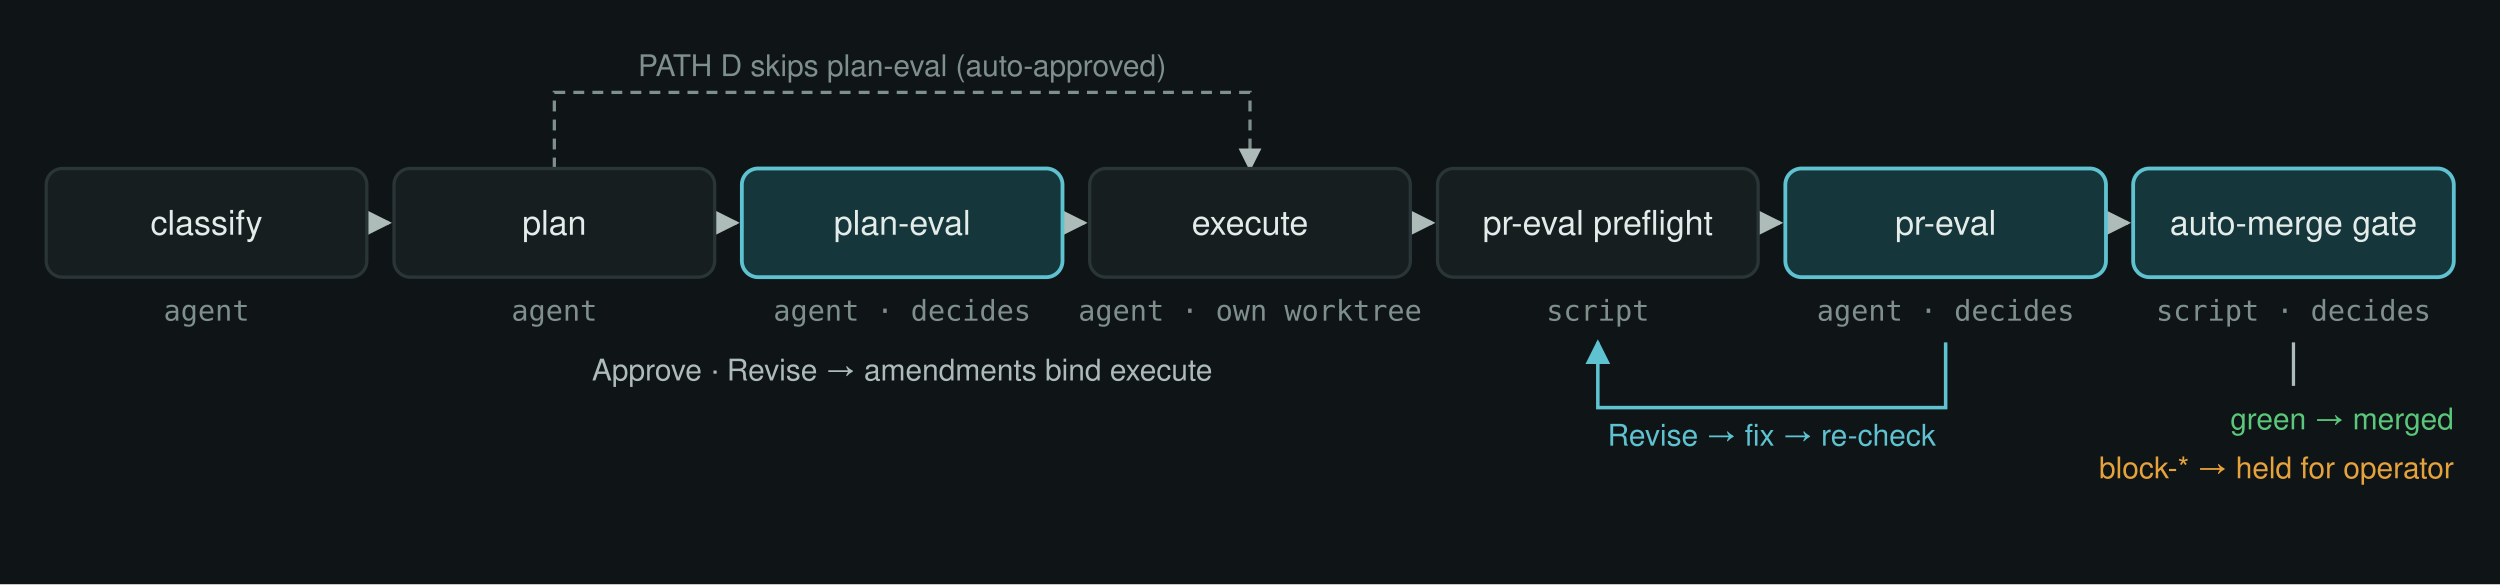
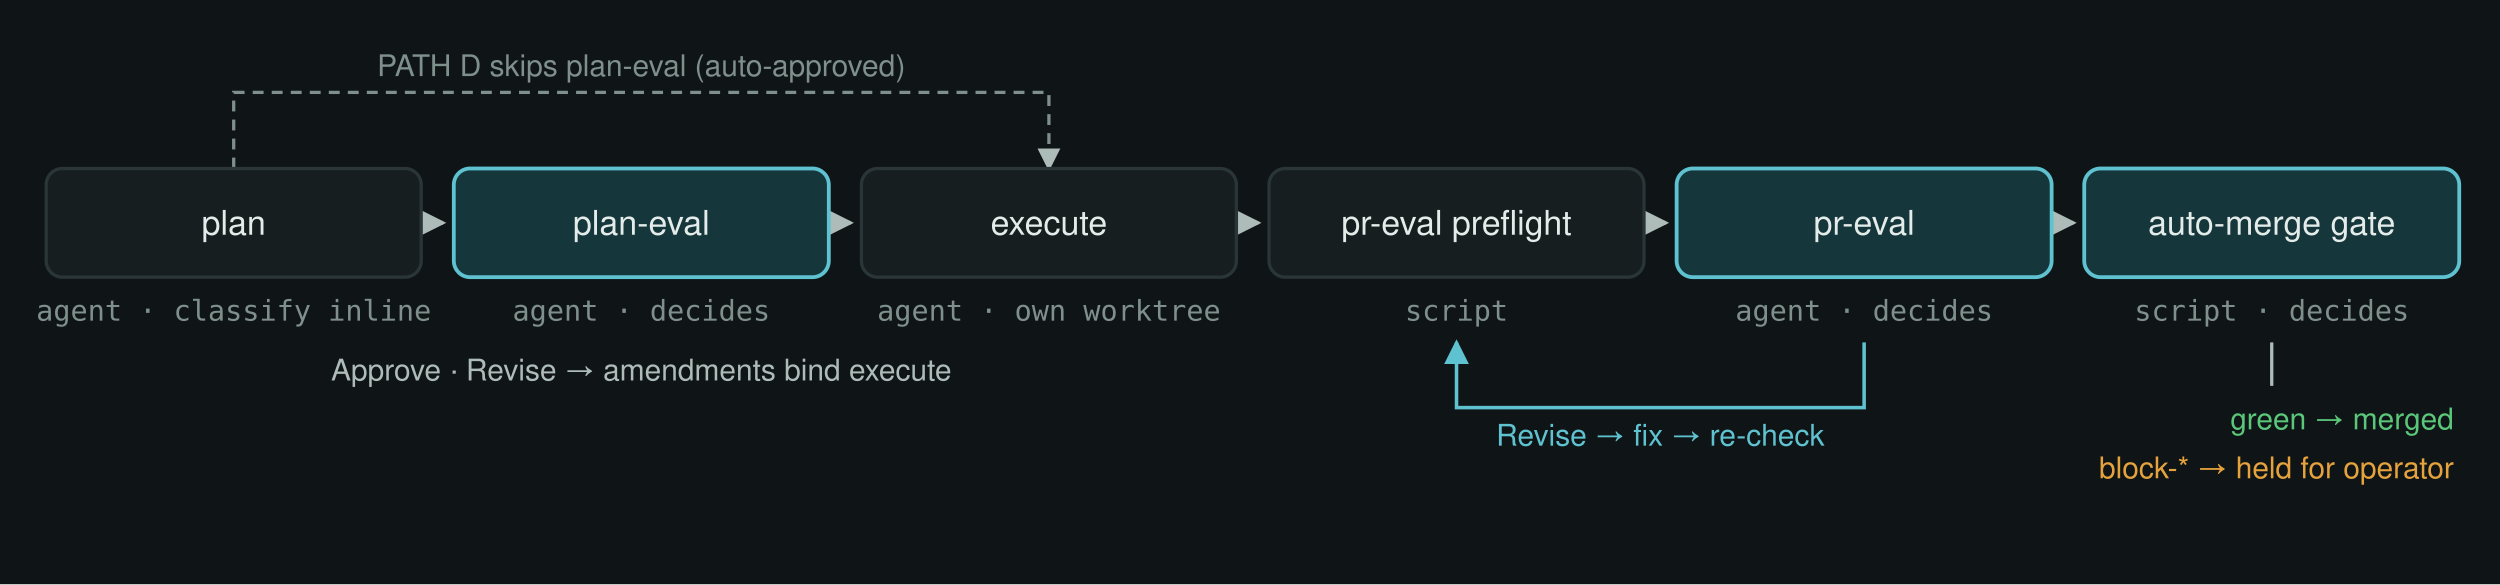
<svg xmlns="http://www.w3.org/2000/svg" viewBox="0 0 920 215" width="920" height="215" role="img" aria-label="Pipeline lifecycle rail" font-family="-apple-system, BlinkMacSystemFont, 'Segoe UI', Helvetica, Arial, sans-serif">
  <defs>
    <marker id="ah" viewBox="0 0 8 8" refX="7" refY="4" markerWidth="7" markerHeight="7" orient="auto-start-reverse">
      <path d="M0,0 L8,4 L0,8 z" fill="#AEBCB9" />
    </marker>
    <marker id="aha" viewBox="0 0 8 8" refX="7" refY="4" markerWidth="7" markerHeight="7" orient="auto-start-reverse">
      <path d="M0,0 L8,4 L0,8 z" fill="#5FC2D1" />
    </marker>
  </defs>
  <rect x="0" y="0" width="920" height="215" fill="#0F1516" />
-   <path d="M204,62 V34 H460 V62" fill="none" stroke="#7E8F8C" stroke-width="1.2" stroke-dasharray="4 3" marker-end="url(#ah)" />
-   <text x="332" y="28" text-anchor="middle" font-size="11" fill="#7E8F8C">PATH D skips plan-eval (auto-approved)</text>
+   <path d="M86,62 V34 H386 V62" fill="none" stroke="#7E8F8C" stroke-width="1.2" stroke-dasharray="4 3" marker-end="url(#ah)" />
+   <text x="236" y="28" text-anchor="middle" font-size="11" fill="#7E8F8C">PATH D skips plan-eval (auto-approved)</text>
  <g stroke="#AEBCB9" stroke-width="1.4" fill="none" marker-end="url(#ah)">
-     <path d="M135,82 H143" />
-     <path d="M263,82 H271" />
-     <path d="M391,82 H399" />
-     <path d="M519,82 H527" />
-     <path d="M647,82 H655" />
-     <path d="M775,82 H783" />
+     <path d="M155,82 H163" />
+     <path d="M305,82 H313" />
+     <path d="M455,82 H463" />
+     <path d="M605,82 H613" />
+     <path d="M755,82 H763" />
  </g>
-   <rect x="17" y="62" width="118" height="40" rx="6" fill="#161E20" stroke="#2A3537" stroke-width="1.2" />
-   <text x="76" y="86.375" fill="#E4ECEA" font-size="12.5" text-anchor="middle">classify</text>
-   <text x="76" y="118" text-anchor="middle" font-family="ui-monospace, SFMono-Regular, 'SF Mono', Menlo, Consolas, monospace" font-size="10.5" fill="#7E8F8C">agent</text>
-   <rect x="145" y="62" width="118" height="40" rx="6" fill="#161E20" stroke="#2A3537" stroke-width="1.2" />
-   <text x="204" y="86.375" fill="#E4ECEA" font-size="12.5" text-anchor="middle">plan</text>
-   <text x="204" y="118" text-anchor="middle" font-family="ui-monospace, SFMono-Regular, 'SF Mono', Menlo, Consolas, monospace" font-size="10.5" fill="#7E8F8C">agent</text>
-   <rect x="273" y="62" width="118" height="40" rx="6" fill="#15363B" stroke="#5FC2D1" stroke-width="1.4" />
-   <text x="332" y="86.375" fill="#E4ECEA" font-size="12.5" text-anchor="middle">plan-eval</text>
-   <text x="332" y="118" text-anchor="middle" font-family="ui-monospace, SFMono-Regular, 'SF Mono', Menlo, Consolas, monospace" font-size="10.5" fill="#7E8F8C">agent · decides</text>
-   <rect x="401" y="62" width="118" height="40" rx="6" fill="#161E20" stroke="#2A3537" stroke-width="1.2" />
-   <text x="460" y="86.375" fill="#E4ECEA" font-size="12.5" text-anchor="middle">execute</text>
-   <text x="460" y="118" text-anchor="middle" font-family="ui-monospace, SFMono-Regular, 'SF Mono', Menlo, Consolas, monospace" font-size="10.5" fill="#7E8F8C">agent · own worktree</text>
-   <rect x="529" y="62" width="118" height="40" rx="6" fill="#161E20" stroke="#2A3537" stroke-width="1.2" />
-   <text x="588" y="86.375" fill="#E4ECEA" font-size="12.5" text-anchor="middle">pr-eval preflight</text>
-   <text x="588" y="118" text-anchor="middle" font-family="ui-monospace, SFMono-Regular, 'SF Mono', Menlo, Consolas, monospace" font-size="10.5" fill="#7E8F8C">script</text>
-   <rect x="657" y="62" width="118" height="40" rx="6" fill="#15363B" stroke="#5FC2D1" stroke-width="1.4" />
-   <text x="716" y="86.375" fill="#E4ECEA" font-size="12.5" text-anchor="middle">pr-eval</text>
-   <text x="716" y="118" text-anchor="middle" font-family="ui-monospace, SFMono-Regular, 'SF Mono', Menlo, Consolas, monospace" font-size="10.5" fill="#7E8F8C">agent · decides</text>
-   <rect x="785" y="62" width="118" height="40" rx="6" fill="#15363B" stroke="#5FC2D1" stroke-width="1.4" />
-   <text x="844" y="86.375" fill="#E4ECEA" font-size="12.5" text-anchor="middle">auto-merge gate</text>
-   <text x="844" y="118" text-anchor="middle" font-family="ui-monospace, SFMono-Regular, 'SF Mono', Menlo, Consolas, monospace" font-size="10.5" fill="#7E8F8C">script · decides</text>
-   <text x="332" y="140" text-anchor="middle" font-size="11" fill="#AEBCB9">Approve · Revise → amendments bind execute</text>
-   <path d="M716,126 V150 H588 V126" fill="none" stroke="#5FC2D1" stroke-width="1.3" marker-end="url(#aha)" />
-   <text x="652" y="164" text-anchor="middle" font-size="11" fill="#5FC2D1">Revise → fix → re-check</text>
-   <path d="M844,126 V142" fill="none" stroke="#AEBCB9" stroke-width="1.2" />
+   <rect x="17" y="62" width="138" height="40" rx="6" fill="#161E20" stroke="#2A3537" stroke-width="1.2" />
+   <text x="86" y="86.375" fill="#E4ECEA" font-size="12.5" text-anchor="middle">plan</text>
+   <text x="86" y="118" text-anchor="middle" font-family="ui-monospace, SFMono-Regular, 'SF Mono', Menlo, Consolas, monospace" font-size="10.5" fill="#7E8F8C">agent · classify inline</text>
+   <rect x="167" y="62" width="138" height="40" rx="6" fill="#15363B" stroke="#5FC2D1" stroke-width="1.4" />
+   <text x="236" y="86.375" fill="#E4ECEA" font-size="12.5" text-anchor="middle">plan-eval</text>
+   <text x="236" y="118" text-anchor="middle" font-family="ui-monospace, SFMono-Regular, 'SF Mono', Menlo, Consolas, monospace" font-size="10.5" fill="#7E8F8C">agent · decides</text>
+   <rect x="317" y="62" width="138" height="40" rx="6" fill="#161E20" stroke="#2A3537" stroke-width="1.2" />
+   <text x="386" y="86.375" fill="#E4ECEA" font-size="12.5" text-anchor="middle">execute</text>
+   <text x="386" y="118" text-anchor="middle" font-family="ui-monospace, SFMono-Regular, 'SF Mono', Menlo, Consolas, monospace" font-size="10.5" fill="#7E8F8C">agent · own worktree</text>
+   <rect x="467" y="62" width="138" height="40" rx="6" fill="#161E20" stroke="#2A3537" stroke-width="1.2" />
+   <text x="536" y="86.375" fill="#E4ECEA" font-size="12.5" text-anchor="middle">pr-eval preflight</text>
+   <text x="536" y="118" text-anchor="middle" font-family="ui-monospace, SFMono-Regular, 'SF Mono', Menlo, Consolas, monospace" font-size="10.5" fill="#7E8F8C">script</text>
+   <rect x="617" y="62" width="138" height="40" rx="6" fill="#15363B" stroke="#5FC2D1" stroke-width="1.4" />
+   <text x="686" y="86.375" fill="#E4ECEA" font-size="12.5" text-anchor="middle">pr-eval</text>
+   <text x="686" y="118" text-anchor="middle" font-family="ui-monospace, SFMono-Regular, 'SF Mono', Menlo, Consolas, monospace" font-size="10.5" fill="#7E8F8C">agent · decides</text>
+   <rect x="767" y="62" width="138" height="40" rx="6" fill="#15363B" stroke="#5FC2D1" stroke-width="1.4" />
+   <text x="836" y="86.375" fill="#E4ECEA" font-size="12.5" text-anchor="middle">auto-merge gate</text>
+   <text x="836" y="118" text-anchor="middle" font-family="ui-monospace, SFMono-Regular, 'SF Mono', Menlo, Consolas, monospace" font-size="10.5" fill="#7E8F8C">script · decides</text>
+   <text x="236" y="140" text-anchor="middle" font-size="11" fill="#AEBCB9">Approve · Revise → amendments bind execute</text>
+   <path d="M686,126 V150 H536 V126" fill="none" stroke="#5FC2D1" stroke-width="1.3" marker-end="url(#aha)" />
+   <text x="611" y="164" text-anchor="middle" font-size="11" fill="#5FC2D1">Revise → fix → re-check</text>
+   <path d="M836,126 V142" fill="none" stroke="#AEBCB9" stroke-width="1.2" />
  <text x="903" y="158" text-anchor="end" font-size="11" fill="#5BC77A">green → merged</text>
  <text x="903" y="176" text-anchor="end" font-size="11" fill="#E6A23C">block-* → held for operator</text>
</svg>
